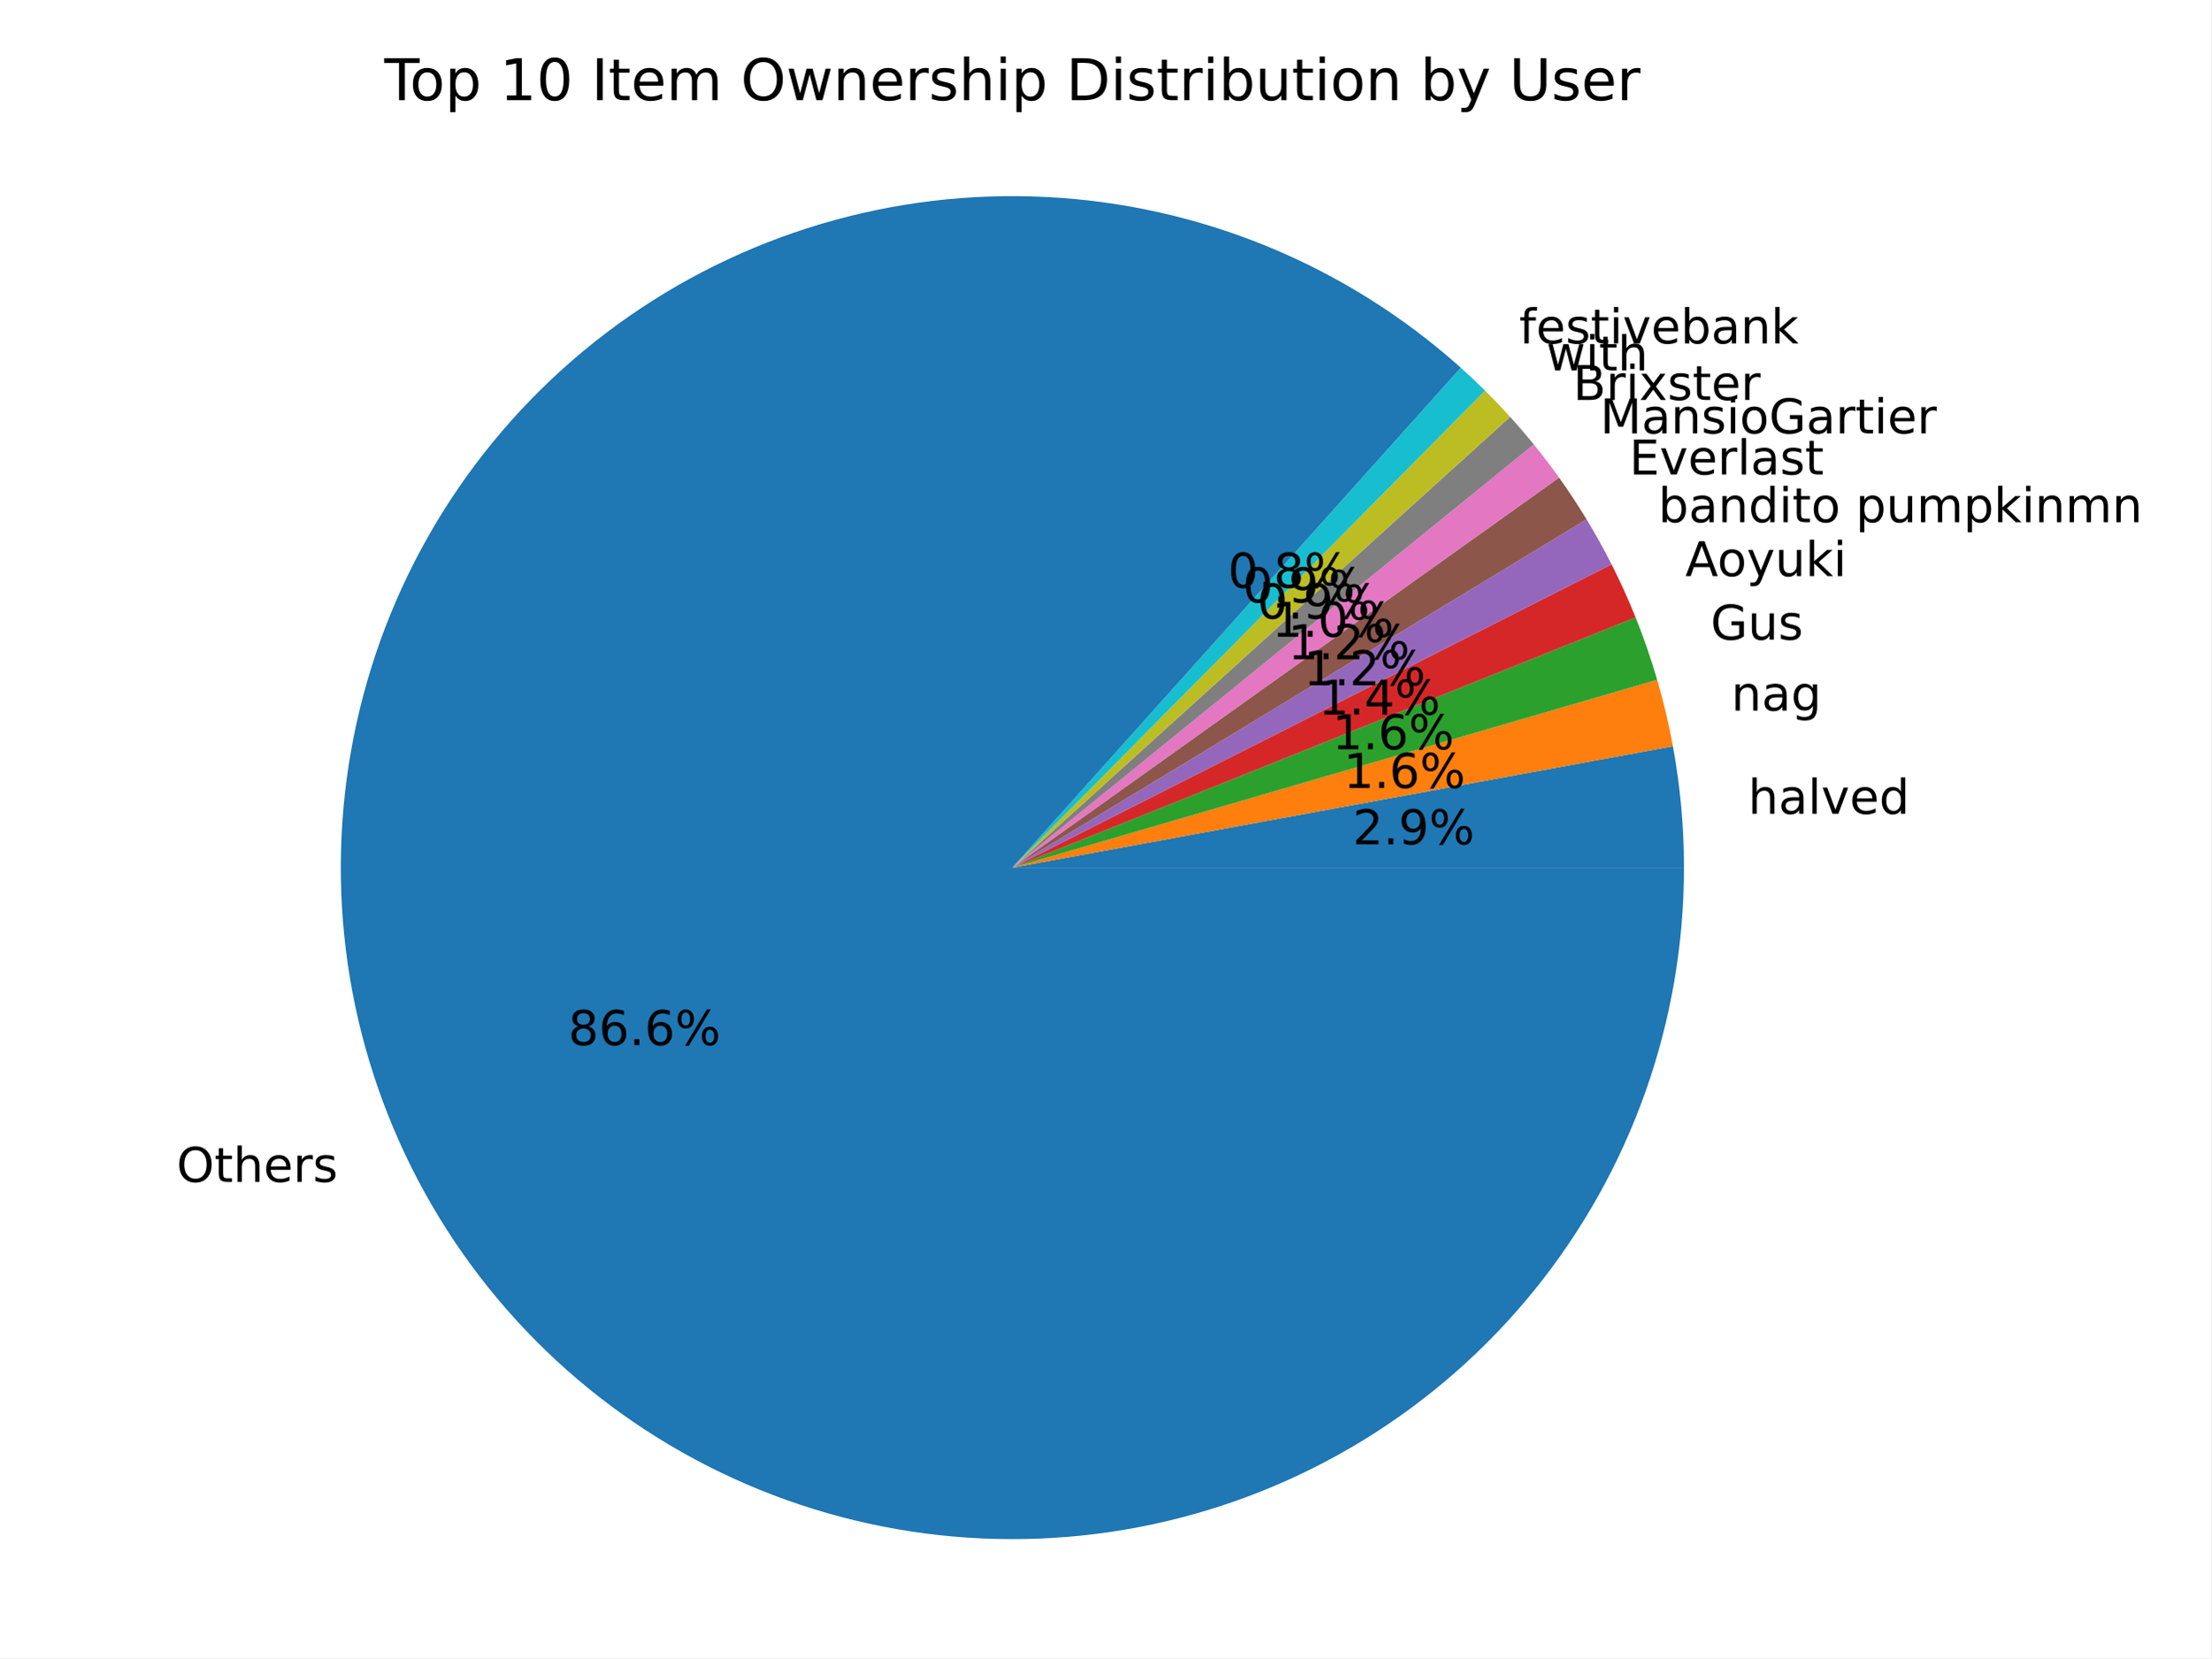
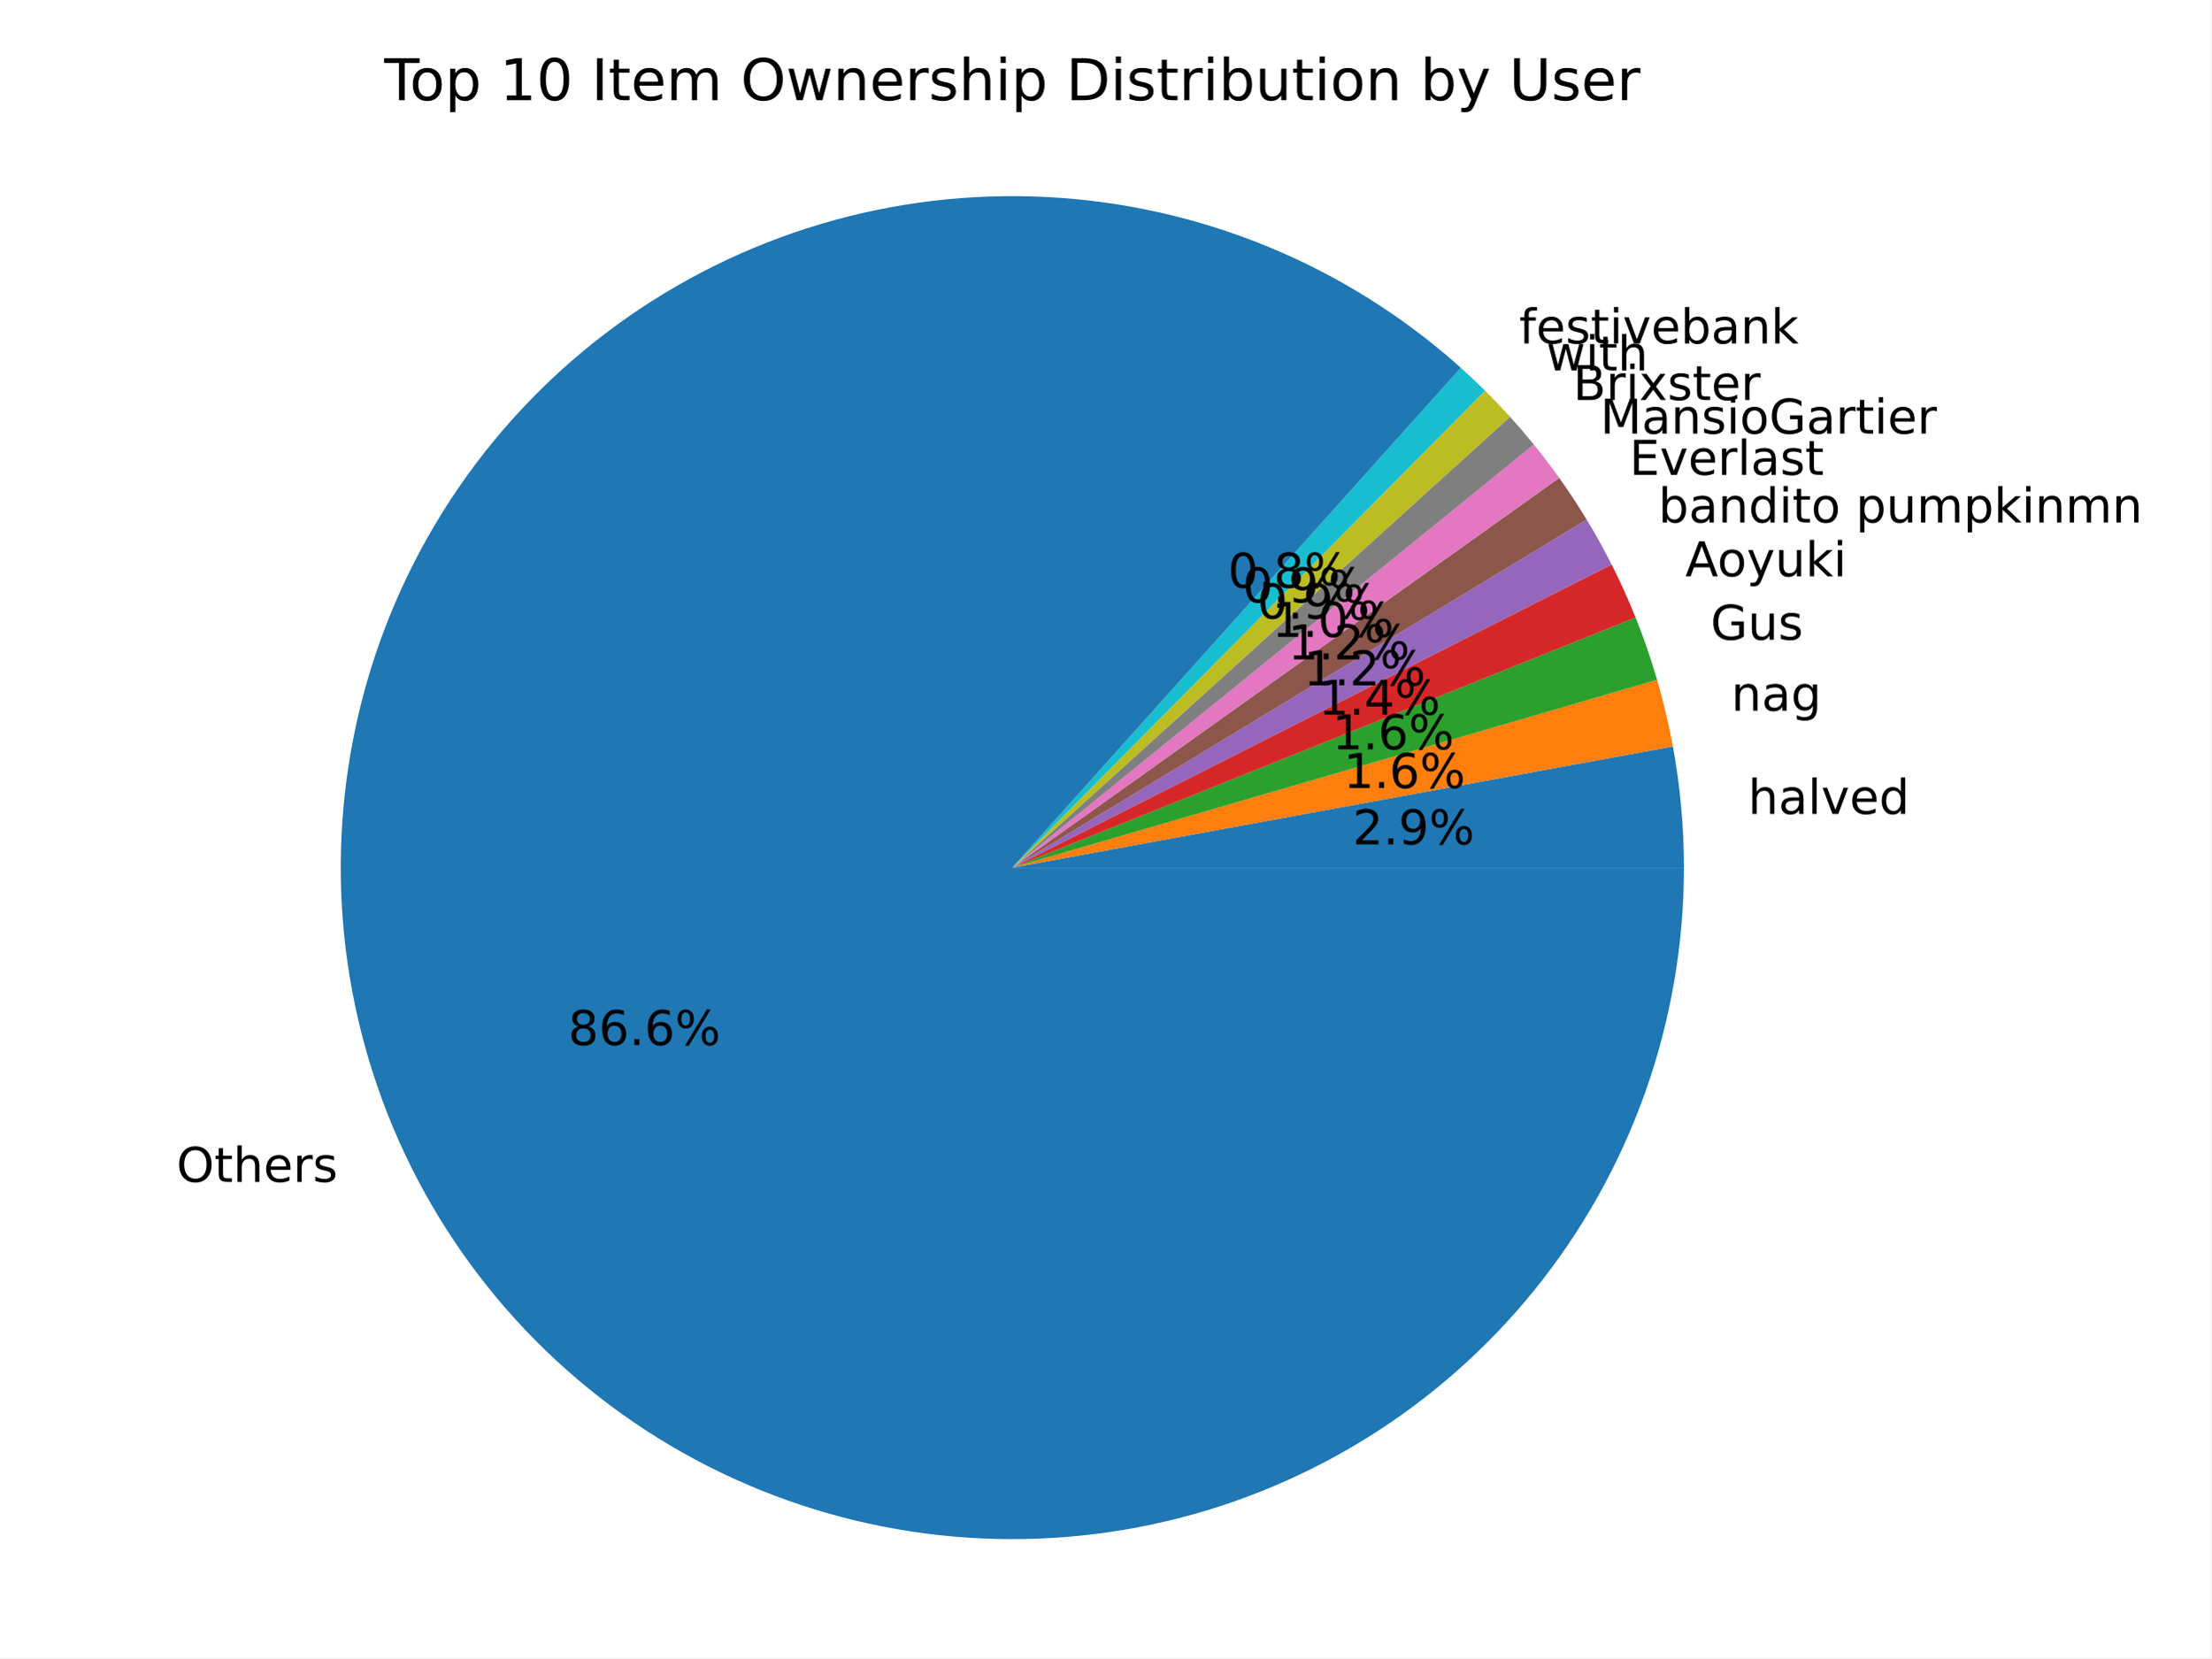
<svg xmlns="http://www.w3.org/2000/svg" xmlns:xlink="http://www.w3.org/1999/xlink" width="460.8pt" height="345.6pt" viewBox="0 0 460.8 345.6" version="1.1">
  <defs>
    <style type="text/css">*{stroke-linejoin: round; stroke-linecap: butt}</style>
  </defs>
  <g id="figure_1">
    <g id="patch_1">
      <path d="M 0 345.6  L 460.8 345.6  L 460.8 0  L 0 0  z " style="fill: #ffffff" />
    </g>
    <g id="axes_1">
      <g id="patch_2">
-         <path d="M 350.949 180.84  C 350.949 176.599 350.756 172.36 350.371 168.137  C 349.986 163.913 349.41 159.709 348.643 155.538  L 210.985 180.84  z " style="fill: #1f77b4" />
+         <path d="M 350.937 180.84  C 350.937 176.605 350.745 172.373 350.361 168.155  C 349.977 163.938 349.402 159.74 348.638 155.575  L 210.973 180.84  z " style="fill: #1f77b4" />
      </g>
      <g id="patch_3">
-         <path d="M 348.643 155.538  C 348.214 153.204 347.726 150.881 347.179 148.572  C 346.631 146.262 346.026 143.967 345.362 141.689  L 210.985 180.84  z " style="fill: #ff7f0e" />
+         <path d="M 348.638 155.575  C 348.208 153.236 347.719 150.908 347.171 148.593  C 346.623 146.279 346.017 143.979 345.351 141.695  L 210.973 180.84  z " style="fill: #ff7f0e" />
      </g>
      <g id="patch_4">
-         <path d="M 345.362 141.689  C 344.72 139.485 344.024 137.298 343.274 135.129  C 342.525 132.961 341.722 130.81 340.867 128.681  L 210.985 180.84  z " style="fill: #2ca02c" />
+         <path d="M 345.351 141.695  C 344.71 139.495 344.016 137.311 343.268 135.145  C 342.52 132.98 341.718 130.833 340.865 128.706  L 210.973 180.84  z " style="fill: #2ca02c" />
      </g>
      <g id="patch_5">
-         <path d="M 340.867 128.681  C 340.113 126.802 339.318 124.941 338.483 123.097  C 337.647 121.253 336.772 119.427 335.858 117.621  L 210.985 180.84  z " style="fill: #d62728" />
+         <path d="M 340.865 128.706  C 340.112 126.83 339.319 124.971 338.485 123.13  C 337.652 121.288 336.779 119.465 335.866 117.661  L 210.973 180.84  z " style="fill: #d62728" />
      </g>
      <g id="patch_6">
-         <path d="M 335.858 117.621  C 335.05 116.025 334.212 114.445 333.343 112.881  C 332.475 111.318 331.576 109.771 330.649 108.242  L 210.985 180.84  z " style="fill: #9467bd" />
+         <path d="M 335.866 117.661  C 335.06 116.068 334.223 114.49 333.357 112.928  C 332.49 111.366 331.594 109.821 330.668 108.294  L 210.973 180.84  z " style="fill: #9467bd" />
      </g>
      <g id="patch_7">
-         <path d="M 330.649 108.242  C 329.748 106.757 328.82 105.29 327.865 103.84  C 326.909 102.39 325.927 100.958 324.919 99.544  L 210.985 180.84  z " style="fill: #8c564b" />
+         <path d="M 330.668 108.294  C 329.77 106.811 328.843 105.345 327.89 103.897  C 326.937 102.449 325.957 101.019 324.951 99.607  L 210.973 180.84  z " style="fill: #8c564b" />
      </g>
      <g id="patch_8">
-         <path d="M 324.919 99.544  C 324.078 98.365 323.218 97.199 322.341 96.047  C 321.463 94.895 320.568 93.756 319.655 92.632  L 210.985 180.84  z " style="fill: #e377c2" />
+         <path d="M 324.951 99.607  C 324.107 98.422 323.244 97.25 322.363 96.092  C 321.482 94.935 320.583 93.79 319.666 92.661  L 210.973 180.84  z " style="fill: #e377c2" />
      </g>
      <g id="patch_9">
-         <path d="M 319.655 92.632  C 318.858 91.649 318.047 90.678 317.224 89.718  C 316.4 88.757 315.563 87.808 314.714 86.871  L 210.985 180.84  z " style="fill: #7f7f7f" />
+         <path d="M 319.666 92.661  C 318.865 91.673 318.05 90.696 317.222 89.73  C 316.394 88.765 315.553 87.811 314.699 86.868  L 210.973 180.84  z " style="fill: #7f7f7f" />
      </g>
      <g id="patch_10">
-         <path d="M 314.714 86.871  C 313.87 85.94 313.014 85.02 312.146 84.112  C 311.278 83.204 310.397 82.307 309.505 81.423  L 210.985 180.84  z " style="fill: #bcbd22" />
+         <path d="M 314.699 86.868  C 313.857 85.938 313.002 85.02 312.135 84.113  C 311.268 83.206 310.389 82.311 309.498 81.428  L 210.973 180.84  z " style="fill: #bcbd22" />
      </g>
      <g id="patch_11">
-         <path d="M 309.505 81.423  C 308.681 80.606 307.846 79.8 307.002 79.004  C 306.158 78.207 305.303 77.422 304.44 76.647  L 210.985 180.84  z " style="fill: #17becf" />
+         <path d="M 309.498 81.428  C 308.675 80.613 307.842 79.807 306.999 79.012  C 306.156 78.217 305.303 77.433 304.441 76.659  L 210.973 180.84  z " style="fill: #17becf" />
      </g>
      <g id="patch_12">
-         <path d="M 304.44 76.647  C 292.595 66.023 279.025 57.497 264.314 51.434  C 249.604 45.372 233.966 41.862 218.076 41.056  C 202.185 40.25 186.273 42.16 171.024 46.702  C 155.776 51.245 141.413 58.355 128.554 67.726  C 115.695 77.096 104.528 88.592 95.533 101.716  C 86.538 114.841 79.847 129.403 75.748 144.777  C 71.648 160.151 70.2 176.112 71.465 191.972  C 72.731 207.833 76.691 223.362 83.177 237.891  C 89.663 252.42 98.578 265.738 109.54 277.27  C 120.502 288.802 133.351 298.381 147.533 305.594  C 161.715 312.807 177.024 317.55 192.8 319.617  C 208.576 321.685 224.59 321.047 240.151 317.731  C 255.713 314.416 270.596 308.471 284.159 300.152  C 297.723 291.834 309.769 281.263 319.779 268.896  C 329.789 256.528 337.617 242.544 342.927 227.545  C 348.236 212.546 350.949 196.751 350.949 180.84  L 210.985 180.84  z " style="fill: #1f77b4" />
+         <path d="M 304.441 76.659  C 292.597 66.033 279.028 57.505 264.318 51.441  C 249.607 45.376 233.97 41.865 218.079 41.057  C 202.188 40.249 186.275 42.157 171.026 46.698  C 155.776 51.239 141.412 58.348 128.552 67.718  C 115.692 77.087 104.524 88.582 95.528 101.706  C 86.532 114.83 79.839 129.393 75.738 144.766  C 71.637 160.14 70.188 176.101 71.452 191.962  C 72.717 207.823 76.676 223.353 83.161 237.883  C 89.646 252.413 98.561 265.731 109.523 277.264  C 120.484 288.797 133.333 298.377 147.515 305.591  C 161.697 312.805 177.006 317.548 192.782 319.616  C 208.558 321.684 224.572 321.047 240.135 317.732  C 255.697 314.417 270.58 308.472 284.144 300.154  C 297.708 291.836 309.755 281.265 319.765 268.898  C 329.776 256.53 337.604 242.545 342.914 227.546  C 348.224 212.547 350.937 196.751 350.937 180.84  L 210.973 180.84  z " style="fill: #1f77b4" />
      </g>
      <g id="matplotlib.axis_1" />
      <g id="matplotlib.axis_2" />
      <g id="text_1">
-         <g transform="translate(364.31 169.6256) scale(0.1 -0.1)">
+         <g transform="translate(364.2996 169.6464) scale(0.1 -0.1)">
          <defs>
            <path id="DejaVuSans-68" d="M 3513 2113  L 3513 0  L 2938 0  L 2938 2094  Q 2938 2591 2744 2837  Q 2550 3084 2163 3084  Q 1697 3084 1428 2787  Q 1159 2491 1159 1978  L 1159 0  L 581 0  L 581 4863  L 1159 4863  L 1159 2956  Q 1366 3272 1645 3428  Q 1925 3584 2291 3584  Q 2894 3584 3203 3211  Q 3513 2838 3513 2113  z " transform="scale(0.015625)" />
            <path id="DejaVuSans-61" d="M 2194 1759  Q 1497 1759 1228 1600  Q 959 1441 959 1056  Q 959 750 1161 570  Q 1363 391 1709 391  Q 2188 391 2477 730  Q 2766 1069 2766 1631  L 2766 1759  L 2194 1759  z M 3341 1997  L 3341 0  L 2766 0  L 2766 531  Q 2569 213 2275 61  Q 1981 -91 1556 -91  Q 1019 -91 701 211  Q 384 513 384 1019  Q 384 1609 779 1909  Q 1175 2209 1959 2209  L 2766 2209  L 2766 2266  Q 2766 2663 2505 2880  Q 2244 3097 1772 3097  Q 1472 3097 1187 3025  Q 903 2953 641 2809  L 641 3341  Q 956 3463 1253 3523  Q 1550 3584 1831 3584  Q 2591 3584 2966 3190  Q 3341 2797 3341 1997  z " transform="scale(0.015625)" />
            <path id="DejaVuSans-6c" d="M 603 4863  L 1178 4863  L 1178 0  L 603 0  L 603 4863  z " transform="scale(0.015625)" />
            <path id="DejaVuSans-76" d="M 191 3500  L 800 3500  L 1894 563  L 2988 3500  L 3597 3500  L 2284 0  L 1503 0  L 191 3500  z " transform="scale(0.015625)" />
            <path id="DejaVuSans-65" d="M 3597 1894  L 3597 1613  L 953 1613  Q 991 1019 1311 708  Q 1631 397 2203 397  Q 2534 397 2845 478  Q 3156 559 3463 722  L 3463 178  Q 3153 47 2828 -22  Q 2503 -91 2169 -91  Q 1331 -91 842 396  Q 353 884 353 1716  Q 353 2575 817 3079  Q 1281 3584 2069 3584  Q 2775 3584 3186 3129  Q 3597 2675 3597 1894  z M 3022 2063  Q 3016 2534 2758 2815  Q 2500 3097 2075 3097  Q 1594 3097 1305 2825  Q 1016 2553 972 2059  L 3022 2063  z " transform="scale(0.015625)" />
            <path id="DejaVuSans-64" d="M 2906 2969  L 2906 4863  L 3481 4863  L 3481 0  L 2906 0  L 2906 525  Q 2725 213 2448 61  Q 2172 -91 1784 -91  Q 1150 -91 751 415  Q 353 922 353 1747  Q 353 2572 751 3078  Q 1150 3584 1784 3584  Q 2172 3584 2448 3432  Q 2725 3281 2906 2969  z M 947 1747  Q 947 1113 1208 752  Q 1469 391 1925 391  Q 2381 391 2643 752  Q 2906 1113 2906 1747  Q 2906 2381 2643 2742  Q 2381 3103 1925 3103  Q 1469 3103 1208 2742  Q 947 2381 947 1747  z " transform="scale(0.015625)" />
          </defs>
          <use xlink:href="#DejaVuSans-68" />
          <use xlink:href="#DejaVuSans-61" x="63.379" />
          <use xlink:href="#DejaVuSans-6c" x="124.658" />
          <use xlink:href="#DejaVuSans-76" x="152.441" />
          <use xlink:href="#DejaVuSans-65" x="211.621" />
          <use xlink:href="#DejaVuSans-64" x="273.145" />
        </g>
      </g>
      <g id="text_2">
-         <g transform="translate(281.9147 175.9773) scale(0.1 -0.1)">
+         <g transform="translate(281.9034 175.9886) scale(0.1 -0.1)">
          <defs>
            <path id="DejaVuSans-32" d="M 1228 531  L 3431 531  L 3431 0  L 469 0  L 469 531  Q 828 903 1448 1529  Q 2069 2156 2228 2338  Q 2531 2678 2651 2914  Q 2772 3150 2772 3378  Q 2772 3750 2511 3984  Q 2250 4219 1831 4219  Q 1534 4219 1204 4116  Q 875 4013 500 3803  L 500 4441  Q 881 4594 1212 4672  Q 1544 4750 1819 4750  Q 2544 4750 2975 4387  Q 3406 4025 3406 3419  Q 3406 3131 3298 2873  Q 3191 2616 2906 2266  Q 2828 2175 2409 1742  Q 1991 1309 1228 531  z " transform="scale(0.015625)" />
            <path id="DejaVuSans-2e" d="M 684 794  L 1344 794  L 1344 0  L 684 0  L 684 794  z " transform="scale(0.015625)" />
            <path id="DejaVuSans-39" d="M 703 97  L 703 672  Q 941 559 1184 500  Q 1428 441 1663 441  Q 2288 441 2617 861  Q 2947 1281 2994 2138  Q 2813 1869 2534 1725  Q 2256 1581 1919 1581  Q 1219 1581 811 2004  Q 403 2428 403 3163  Q 403 3881 828 4315  Q 1253 4750 1959 4750  Q 2769 4750 3195 4129  Q 3622 3509 3622 2328  Q 3622 1225 3098 567  Q 2575 -91 1691 -91  Q 1453 -91 1209 -44  Q 966 3 703 97  z M 1959 2075  Q 2384 2075 2632 2365  Q 2881 2656 2881 3163  Q 2881 3666 2632 3958  Q 2384 4250 1959 4250  Q 1534 4250 1286 3958  Q 1038 3666 1038 3163  Q 1038 2656 1286 2365  Q 1534 2075 1959 2075  z " transform="scale(0.015625)" />
            <path id="DejaVuSans-25" d="M 4653 2053  Q 4381 2053 4226 1822  Q 4072 1591 4072 1178  Q 4072 772 4226 539  Q 4381 306 4653 306  Q 4919 306 5073 539  Q 5228 772 5228 1178  Q 5228 1588 5073 1820  Q 4919 2053 4653 2053  z M 4653 2450  Q 5147 2450 5437 2106  Q 5728 1763 5728 1178  Q 5728 594 5436 251  Q 5144 -91 4653 -91  Q 4153 -91 3862 251  Q 3572 594 3572 1178  Q 3572 1766 3864 2108  Q 4156 2450 4653 2450  z M 1428 4353  Q 1159 4353 1004 4120  Q 850 3888 850 3481  Q 850 3069 1003 2837  Q 1156 2606 1428 2606  Q 1700 2606 1854 2837  Q 2009 3069 2009 3481  Q 2009 3884 1853 4118  Q 1697 4353 1428 4353  z M 4250 4750  L 4750 4750  L 1831 -91  L 1331 -91  L 4250 4750  z M 1428 4750  Q 1922 4750 2215 4408  Q 2509 4066 2509 3481  Q 2509 2891 2217 2550  Q 1925 2209 1428 2209  Q 931 2209 642 2551  Q 353 2894 353 3481  Q 353 4063 643 4406  Q 934 4750 1428 4750  z " transform="scale(0.015625)" />
          </defs>
          <use xlink:href="#DejaVuSans-32" />
          <use xlink:href="#DejaVuSans-2e" x="63.623" />
          <use xlink:href="#DejaVuSans-39" x="95.41" />
          <use xlink:href="#DejaVuSans-25" x="159.033" />
        </g>
      </g>
      <g id="text_3">
-         <g transform="translate(360.7979 148.1041) scale(0.1 -0.1)">
+         <g transform="translate(360.7913 148.1279) scale(0.1 -0.1)">
          <defs>
            <path id="DejaVuSans-6e" d="M 3513 2113  L 3513 0  L 2938 0  L 2938 2094  Q 2938 2591 2744 2837  Q 2550 3084 2163 3084  Q 1697 3084 1428 2787  Q 1159 2491 1159 1978  L 1159 0  L 581 0  L 581 3500  L 1159 3500  L 1159 2956  Q 1366 3272 1645 3428  Q 1925 3584 2291 3584  Q 2894 3584 3203 3211  Q 3513 2838 3513 2113  z " transform="scale(0.015625)" />
            <path id="DejaVuSans-67" d="M 2906 1791  Q 2906 2416 2648 2759  Q 2391 3103 1925 3103  Q 1463 3103 1205 2759  Q 947 2416 947 1791  Q 947 1169 1205 825  Q 1463 481 1925 481  Q 2391 481 2648 825  Q 2906 1169 2906 1791  z M 3481 434  Q 3481 -459 3084 -895  Q 2688 -1331 1869 -1331  Q 1566 -1331 1297 -1286  Q 1028 -1241 775 -1147  L 775 -588  Q 1028 -725 1275 -790  Q 1522 -856 1778 -856  Q 2344 -856 2625 -561  Q 2906 -266 2906 331  L 2906 616  Q 2728 306 2450 153  Q 2172 0 1784 0  Q 1141 0 747 490  Q 353 981 353 1791  Q 353 2603 747 3093  Q 1141 3584 1784 3584  Q 2172 3584 2450 3431  Q 2728 3278 2906 2969  L 2906 3500  L 3481 3500  L 3481 434  z " transform="scale(0.015625)" />
          </defs>
          <use xlink:href="#DejaVuSans-6e" />
          <use xlink:href="#DejaVuSans-61" x="63.379" />
          <use xlink:href="#DejaVuSans-67" x="124.658" />
        </g>
      </g>
      <g id="text_4">
-         <g transform="translate(279.999 164.2383) scale(0.1 -0.1)">
+         <g transform="translate(279.9898 164.2513) scale(0.1 -0.1)">
          <defs>
            <path id="DejaVuSans-31" d="M 794 531  L 1825 531  L 1825 4091  L 703 3866  L 703 4441  L 1819 4666  L 2450 4666  L 2450 531  L 3481 531  L 3481 0  L 794 0  L 794 531  z " transform="scale(0.015625)" />
            <path id="DejaVuSans-36" d="M 2113 2584  Q 1688 2584 1439 2293  Q 1191 2003 1191 1497  Q 1191 994 1439 701  Q 1688 409 2113 409  Q 2538 409 2786 701  Q 3034 994 3034 1497  Q 3034 2003 2786 2293  Q 2538 2584 2113 2584  z M 3366 4563  L 3366 3988  Q 3128 4100 2886 4159  Q 2644 4219 2406 4219  Q 1781 4219 1451 3797  Q 1122 3375 1075 2522  Q 1259 2794 1537 2939  Q 1816 3084 2150 3084  Q 2853 3084 3261 2657  Q 3669 2231 3669 1497  Q 3669 778 3244 343  Q 2819 -91 2113 -91  Q 1303 -91 875 529  Q 447 1150 447 2328  Q 447 3434 972 4092  Q 1497 4750 2381 4750  Q 2619 4750 2861 4703  Q 3103 4656 3366 4563  z " transform="scale(0.015625)" />
          </defs>
          <use xlink:href="#DejaVuSans-31" />
          <use xlink:href="#DejaVuSans-2e" x="63.623" />
          <use xlink:href="#DejaVuSans-36" x="95.41" />
          <use xlink:href="#DejaVuSans-25" x="159.033" />
        </g>
      </g>
      <g id="text_5">
-         <g transform="translate(356.5033 133.3178) scale(0.1 -0.1)">
+         <g transform="translate(356.4971 133.3354) scale(0.1 -0.1)">
          <defs>
            <path id="DejaVuSans-47" d="M 3809 666  L 3809 1919  L 2778 1919  L 2778 2438  L 4434 2438  L 4434 434  Q 4069 175 3628 42  Q 3188 -91 2688 -91  Q 1594 -91 976 548  Q 359 1188 359 2328  Q 359 3472 976 4111  Q 1594 4750 2688 4750  Q 3144 4750 3555 4637  Q 3966 4525 4313 4306  L 4313 3634  Q 3963 3931 3569 4081  Q 3175 4231 2741 4231  Q 1884 4231 1454 3753  Q 1025 3275 1025 2328  Q 1025 1384 1454 906  Q 1884 428 2741 428  Q 3075 428 3337 486  Q 3600 544 3809 666  z " transform="scale(0.015625)" />
            <path id="DejaVuSans-75" d="M 544 1381  L 544 3500  L 1119 3500  L 1119 1403  Q 1119 906 1312 657  Q 1506 409 1894 409  Q 2359 409 2629 706  Q 2900 1003 2900 1516  L 2900 3500  L 3475 3500  L 3475 0  L 2900 0  L 2900 538  Q 2691 219 2414 64  Q 2138 -91 1772 -91  Q 1169 -91 856 284  Q 544 659 544 1381  z M 1991 3584  L 1991 3584  z " transform="scale(0.015625)" />
            <path id="DejaVuSans-73" d="M 2834 3397  L 2834 2853  Q 2591 2978 2328 3040  Q 2066 3103 1784 3103  Q 1356 3103 1142 2972  Q 928 2841 928 2578  Q 928 2378 1081 2264  Q 1234 2150 1697 2047  L 1894 2003  Q 2506 1872 2764 1633  Q 3022 1394 3022 966  Q 3022 478 2636 193  Q 2250 -91 1575 -91  Q 1294 -91 989 -36  Q 684 19 347 128  L 347 722  Q 666 556 975 473  Q 1284 391 1588 391  Q 1994 391 2212 530  Q 2431 669 2431 922  Q 2431 1156 2273 1281  Q 2116 1406 1581 1522  L 1381 1569  Q 847 1681 609 1914  Q 372 2147 372 2553  Q 372 3047 722 3315  Q 1072 3584 1716 3584  Q 2034 3584 2315 3537  Q 2597 3491 2834 3397  z " transform="scale(0.015625)" />
          </defs>
          <use xlink:href="#DejaVuSans-47" />
          <use xlink:href="#DejaVuSans-75" x="77.49" />
          <use xlink:href="#DejaVuSans-73" x="140.869" />
        </g>
      </g>
      <g id="text_6">
-         <g transform="translate(277.6565 156.1731) scale(0.1 -0.1)">
+         <g transform="translate(277.6475 156.1827) scale(0.1 -0.1)">
          <use xlink:href="#DejaVuSans-31" />
          <use xlink:href="#DejaVuSans-2e" x="63.623" />
          <use xlink:href="#DejaVuSans-36" x="95.41" />
          <use xlink:href="#DejaVuSans-25" x="159.033" />
        </g>
      </g>
      <g id="text_7">
-         <g transform="translate(351.2323 120.0817) scale(0.1 -0.1)">
+         <g transform="translate(351.2364 120.1179) scale(0.1 -0.1)">
          <defs>
            <path id="DejaVuSans-41" d="M 2188 4044  L 1331 1722  L 3047 1722  L 2188 4044  z M 1831 4666  L 2547 4666  L 4325 0  L 3669 0  L 3244 1197  L 1141 1197  L 716 0  L 50 0  L 1831 4666  z " transform="scale(0.015625)" />
            <path id="DejaVuSans-6f" d="M 1959 3097  Q 1497 3097 1228 2736  Q 959 2375 959 1747  Q 959 1119 1226 758  Q 1494 397 1959 397  Q 2419 397 2687 759  Q 2956 1122 2956 1747  Q 2956 2369 2687 2733  Q 2419 3097 1959 3097  z M 1959 3584  Q 2709 3584 3137 3096  Q 3566 2609 3566 1747  Q 3566 888 3137 398  Q 2709 -91 1959 -91  Q 1206 -91 779 398  Q 353 888 353 1747  Q 353 2609 779 3096  Q 1206 3584 1959 3584  z " transform="scale(0.015625)" />
            <path id="DejaVuSans-79" d="M 2059 -325  Q 1816 -950 1584 -1140  Q 1353 -1331 966 -1331  L 506 -1331  L 506 -850  L 844 -850  Q 1081 -850 1212 -737  Q 1344 -625 1503 -206  L 1606 56  L 191 3500  L 800 3500  L 1894 763  L 2988 3500  L 3597 3500  L 2059 -325  z " transform="scale(0.015625)" />
            <path id="DejaVuSans-6b" d="M 581 4863  L 1159 4863  L 1159 1991  L 2875 3500  L 3609 3500  L 1753 1863  L 3688 0  L 2938 0  L 1159 1709  L 1159 0  L 581 0  L 581 4863  z " transform="scale(0.015625)" />
            <path id="DejaVuSans-69" d="M 603 3500  L 1178 3500  L 1178 0  L 603 0  L 603 3500  z M 603 4863  L 1178 4863  L 1178 4134  L 603 4134  L 603 4863  z " transform="scale(0.015625)" />
          </defs>
          <use xlink:href="#DejaVuSans-41" />
          <use xlink:href="#DejaVuSans-6f" x="66.658" />
          <use xlink:href="#DejaVuSans-79" x="127.84" />
          <use xlink:href="#DejaVuSans-75" x="187.02" />
          <use xlink:href="#DejaVuSans-6b" x="250.398" />
          <use xlink:href="#DejaVuSans-69" x="308.309" />
        </g>
      </g>
      <g id="text_8">
-         <g transform="translate(274.7814 148.9534) scale(0.1 -0.1)">
+         <g transform="translate(274.7781 148.9731) scale(0.1 -0.1)">
          <defs>
            <path id="DejaVuSans-34" d="M 2419 4116  L 825 1625  L 2419 1625  L 2419 4116  z M 2253 4666  L 3047 4666  L 3047 1625  L 3713 1625  L 3713 1100  L 3047 1100  L 3047 0  L 2419 0  L 2419 1100  L 313 1100  L 313 1709  L 2253 4666  z " transform="scale(0.015625)" />
          </defs>
          <use xlink:href="#DejaVuSans-31" />
          <use xlink:href="#DejaVuSans-2e" x="63.623" />
          <use xlink:href="#DejaVuSans-34" x="95.41" />
          <use xlink:href="#DejaVuSans-25" x="159.033" />
        </g>
      </g>
      <g id="text_9">
-         <g transform="translate(345.5791 108.8449) scale(0.1 -0.1)">
+         <g transform="translate(345.5952 108.8961) scale(0.1 -0.1)">
          <defs>
            <path id="DejaVuSans-62" d="M 3116 1747  Q 3116 2381 2855 2742  Q 2594 3103 2138 3103  Q 1681 3103 1420 2742  Q 1159 2381 1159 1747  Q 1159 1113 1420 752  Q 1681 391 2138 391  Q 2594 391 2855 752  Q 3116 1113 3116 1747  z M 1159 2969  Q 1341 3281 1617 3432  Q 1894 3584 2278 3584  Q 2916 3584 3314 3078  Q 3713 2572 3713 1747  Q 3713 922 3314 415  Q 2916 -91 2278 -91  Q 1894 -91 1617 61  Q 1341 213 1159 525  L 1159 0  L 581 0  L 581 4863  L 1159 4863  L 1159 2969  z " transform="scale(0.015625)" />
            <path id="DejaVuSans-74" d="M 1172 4494  L 1172 3500  L 2356 3500  L 2356 3053  L 1172 3053  L 1172 1153  Q 1172 725 1289 603  Q 1406 481 1766 481  L 2356 481  L 2356 0  L 1766 0  Q 1100 0 847 248  Q 594 497 594 1153  L 594 3053  L 172 3053  L 172 3500  L 594 3500  L 594 4494  L 1172 4494  z " transform="scale(0.015625)" />
            <path id="DejaVuSans-20" transform="scale(0.015625)" />
            <path id="DejaVuSans-70" d="M 1159 525  L 1159 -1331  L 581 -1331  L 581 3500  L 1159 3500  L 1159 2969  Q 1341 3281 1617 3432  Q 1894 3584 2278 3584  Q 2916 3584 3314 3078  Q 3713 2572 3713 1747  Q 3713 922 3314 415  Q 2916 -91 2278 -91  Q 1894 -91 1617 61  Q 1341 213 1159 525  z M 3116 1747  Q 3116 2381 2855 2742  Q 2594 3103 2138 3103  Q 1681 3103 1420 2742  Q 1159 2381 1159 1747  Q 1159 1113 1420 752  Q 1681 391 2138 391  Q 2594 391 2855 752  Q 3116 1113 3116 1747  z " transform="scale(0.015625)" />
            <path id="DejaVuSans-6d" d="M 3328 2828  Q 3544 3216 3844 3400  Q 4144 3584 4550 3584  Q 5097 3584 5394 3201  Q 5691 2819 5691 2113  L 5691 0  L 5113 0  L 5113 2094  Q 5113 2597 4934 2840  Q 4756 3084 4391 3084  Q 3944 3084 3684 2787  Q 3425 2491 3425 1978  L 3425 0  L 2847 0  L 2847 2094  Q 2847 2600 2669 2842  Q 2491 3084 2119 3084  Q 1678 3084 1418 2786  Q 1159 2488 1159 1978  L 1159 0  L 581 0  L 581 3500  L 1159 3500  L 1159 2956  Q 1356 3278 1631 3431  Q 1906 3584 2284 3584  Q 2666 3584 2933 3390  Q 3200 3197 3328 2828  z " transform="scale(0.015625)" />
          </defs>
          <use xlink:href="#DejaVuSans-62" />
          <use xlink:href="#DejaVuSans-61" x="63.477" />
          <use xlink:href="#DejaVuSans-6e" x="124.756" />
          <use xlink:href="#DejaVuSans-64" x="188.135" />
          <use xlink:href="#DejaVuSans-69" x="251.611" />
          <use xlink:href="#DejaVuSans-74" x="279.395" />
          <use xlink:href="#DejaVuSans-6f" x="318.604" />
          <use xlink:href="#DejaVuSans-20" x="379.785" />
          <use xlink:href="#DejaVuSans-70" x="411.572" />
          <use xlink:href="#DejaVuSans-75" x="475.049" />
          <use xlink:href="#DejaVuSans-6d" x="538.428" />
          <use xlink:href="#DejaVuSans-70" x="635.84" />
          <use xlink:href="#DejaVuSans-6b" x="699.316" />
          <use xlink:href="#DejaVuSans-69" x="757.227" />
          <use xlink:href="#DejaVuSans-6e" x="785.01" />
          <use xlink:href="#DejaVuSans-6d" x="848.389" />
          <use xlink:href="#DejaVuSans-6e" x="945.801" />
        </g>
      </g>
      <g id="text_10">
-         <g transform="translate(271.6978 142.8242) scale(0.1 -0.1)">
+         <g transform="translate(271.701 142.8521) scale(0.1 -0.1)">
          <use xlink:href="#DejaVuSans-31" />
          <use xlink:href="#DejaVuSans-2e" x="63.623" />
          <use xlink:href="#DejaVuSans-32" x="95.41" />
          <use xlink:href="#DejaVuSans-25" x="159.033" />
        </g>
      </g>
      <g id="text_11">
-         <g transform="translate(339.5526 98.899) scale(0.1 -0.1)">
+         <g transform="translate(339.582 98.96228) scale(0.1 -0.1)">
          <defs>
            <path id="DejaVuSans-45" d="M 628 4666  L 3578 4666  L 3578 4134  L 1259 4134  L 1259 2753  L 3481 2753  L 3481 2222  L 1259 2222  L 1259 531  L 3634 531  L 3634 0  L 628 0  L 628 4666  z " transform="scale(0.015625)" />
            <path id="DejaVuSans-72" d="M 2631 2963  Q 2534 3019 2420 3045  Q 2306 3072 2169 3072  Q 1681 3072 1420 2755  Q 1159 2438 1159 1844  L 1159 0  L 581 0  L 581 3500  L 1159 3500  L 1159 2956  Q 1341 3275 1631 3429  Q 1922 3584 2338 3584  Q 2397 3584 2469 3576  Q 2541 3569 2628 3553  L 2631 2963  z " transform="scale(0.015625)" />
          </defs>
          <use xlink:href="#DejaVuSans-45" />
          <use xlink:href="#DejaVuSans-76" x="63.184" />
          <use xlink:href="#DejaVuSans-65" x="122.363" />
          <use xlink:href="#DejaVuSans-72" x="183.887" />
          <use xlink:href="#DejaVuSans-6c" x="225" />
          <use xlink:href="#DejaVuSans-61" x="252.783" />
          <use xlink:href="#DejaVuSans-73" x="314.062" />
          <use xlink:href="#DejaVuSans-74" x="366.162" />
        </g>
      </g>
      <g id="text_12">
-         <g transform="translate(268.4107 137.3992) scale(0.1 -0.1)">
+         <g transform="translate(268.4211 137.4337) scale(0.1 -0.1)">
          <use xlink:href="#DejaVuSans-31" />
          <use xlink:href="#DejaVuSans-2e" x="63.623" />
          <use xlink:href="#DejaVuSans-32" x="95.41" />
          <use xlink:href="#DejaVuSans-25" x="159.033" />
        </g>
      </g>
      <g id="text_13">
-         <g transform="translate(333.4762 90.32719) scale(0.1 -0.1)">
+         <g transform="translate(333.5018 90.37703) scale(0.1 -0.1)">
          <defs>
            <path id="DejaVuSans-4d" d="M 628 4666  L 1569 4666  L 2759 1491  L 3956 4666  L 4897 4666  L 4897 0  L 4281 0  L 4281 4097  L 3078 897  L 2444 897  L 1241 4097  L 1241 0  L 628 0  L 628 4666  z " transform="scale(0.015625)" />
          </defs>
          <use xlink:href="#DejaVuSans-4d" />
          <use xlink:href="#DejaVuSans-61" x="86.279" />
          <use xlink:href="#DejaVuSans-6e" x="147.559" />
          <use xlink:href="#DejaVuSans-73" x="210.938" />
          <use xlink:href="#DejaVuSans-69" x="263.037" />
          <use xlink:href="#DejaVuSans-6f" x="290.82" />
          <use xlink:href="#DejaVuSans-47" x="352.002" />
          <use xlink:href="#DejaVuSans-61" x="429.492" />
          <use xlink:href="#DejaVuSans-72" x="490.771" />
          <use xlink:href="#DejaVuSans-74" x="531.885" />
          <use xlink:href="#DejaVuSans-69" x="571.094" />
          <use xlink:href="#DejaVuSans-65" x="598.877" />
          <use xlink:href="#DejaVuSans-72" x="660.4" />
        </g>
      </g>
      <g id="text_14">
-         <g transform="translate(265.0962 132.7236) scale(0.1 -0.1)">
+         <g transform="translate(265.1046 132.7508) scale(0.1 -0.1)">
          <defs>
            <path id="DejaVuSans-30" d="M 2034 4250  Q 1547 4250 1301 3770  Q 1056 3291 1056 2328  Q 1056 1369 1301 889  Q 1547 409 2034 409  Q 2525 409 2770 889  Q 3016 1369 3016 2328  Q 3016 3291 2770 3770  Q 2525 4250 2034 4250  z M 2034 4750  Q 2819 4750 3233 4129  Q 3647 3509 3647 2328  Q 3647 1150 3233 529  Q 2819 -91 2034 -91  Q 1250 -91 836 529  Q 422 1150 422 2328  Q 422 3509 836 4129  Q 1250 4750 2034 4750  z " transform="scale(0.015625)" />
          </defs>
          <use xlink:href="#DejaVuSans-31" />
          <use xlink:href="#DejaVuSans-2e" x="63.623" />
          <use xlink:href="#DejaVuSans-30" x="95.41" />
          <use xlink:href="#DejaVuSans-25" x="159.033" />
        </g>
      </g>
      <g id="text_15">
-         <g transform="translate(327.8474 83.36482) scale(0.1 -0.1)">
+         <g transform="translate(327.8471 83.37882) scale(0.1 -0.1)">
          <defs>
            <path id="DejaVuSans-42" d="M 1259 2228  L 1259 519  L 2272 519  Q 2781 519 3026 730  Q 3272 941 3272 1375  Q 3272 1813 3026 2020  Q 2781 2228 2272 2228  L 1259 2228  z M 1259 4147  L 1259 2741  L 2194 2741  Q 2656 2741 2882 2914  Q 3109 3088 3109 3444  Q 3109 3797 2882 3972  Q 2656 4147 2194 4147  L 1259 4147  z M 628 4666  L 2241 4666  Q 2963 4666 3353 4366  Q 3744 4066 3744 3513  Q 3744 3084 3544 2831  Q 3344 2578 2956 2516  Q 3422 2416 3680 2098  Q 3938 1781 3938 1306  Q 3938 681 3513 340  Q 3088 0 2303 0  L 628 0  L 628 4666  z " transform="scale(0.015625)" />
            <path id="DejaVuSans-78" d="M 3513 3500  L 2247 1797  L 3578 0  L 2900 0  L 1881 1375  L 863 0  L 184 0  L 1544 1831  L 300 3500  L 978 3500  L 1906 2253  L 2834 3500  L 3513 3500  z " transform="scale(0.015625)" />
          </defs>
          <use xlink:href="#DejaVuSans-42" />
          <use xlink:href="#DejaVuSans-72" x="68.604" />
          <use xlink:href="#DejaVuSans-69" x="109.717" />
          <use xlink:href="#DejaVuSans-78" x="137.5" />
          <use xlink:href="#DejaVuSans-73" x="196.68" />
          <use xlink:href="#DejaVuSans-74" x="248.779" />
          <use xlink:href="#DejaVuSans-65" x="287.988" />
          <use xlink:href="#DejaVuSans-72" x="349.512" />
        </g>
      </g>
      <g id="text_16">
-         <g transform="translate(262.026 128.926) scale(0.1 -0.1)">
+         <g transform="translate(262.0202 128.9336) scale(0.1 -0.1)">
          <use xlink:href="#DejaVuSans-30" />
          <use xlink:href="#DejaVuSans-2e" x="63.623" />
          <use xlink:href="#DejaVuSans-39" x="95.41" />
          <use xlink:href="#DejaVuSans-25" x="159.033" />
        </g>
      </g>
      <g id="text_17">
-         <g transform="translate(322.2621 77.19832) scale(0.1 -0.1)">
+         <g transform="translate(322.2513 77.1998) scale(0.1 -0.1)">
          <defs>
            <path id="DejaVuSans-77" d="M 269 3500  L 844 3500  L 1563 769  L 2278 3500  L 2956 3500  L 3675 769  L 4391 3500  L 4966 3500  L 4050 0  L 3372 0  L 2619 2869  L 1863 0  L 1184 0  L 269 3500  z " transform="scale(0.015625)" />
          </defs>
          <use xlink:href="#DejaVuSans-77" />
          <use xlink:href="#DejaVuSans-69" x="81.787" />
          <use xlink:href="#DejaVuSans-74" x="109.57" />
          <use xlink:href="#DejaVuSans-68" x="148.779" />
        </g>
      </g>
      <g id="text_18">
-         <g transform="translate(258.9794 125.5624) scale(0.1 -0.1)">
+         <g transform="translate(258.968 125.5632) scale(0.1 -0.1)">
          <use xlink:href="#DejaVuSans-30" />
          <use xlink:href="#DejaVuSans-2e" x="63.623" />
          <use xlink:href="#DejaVuSans-39" x="95.41" />
          <use xlink:href="#DejaVuSans-25" x="159.033" />
        </g>
      </g>
      <g id="text_19">
-         <g transform="translate(316.6035 71.57927) scale(0.1 -0.1)">
+         <g transform="translate(316.6014 71.58882) scale(0.1 -0.1)">
          <defs>
            <path id="DejaVuSans-66" d="M 2375 4863  L 2375 4384  L 1825 4384  Q 1516 4384 1395 4259  Q 1275 4134 1275 3809  L 1275 3500  L 2222 3500  L 2222 3053  L 1275 3053  L 1275 0  L 697 0  L 697 3053  L 147 3053  L 147 3500  L 697 3500  L 697 3744  Q 697 4328 969 4595  Q 1241 4863 1831 4863  L 2375 4863  z " transform="scale(0.015625)" />
          </defs>
          <use xlink:href="#DejaVuSans-66" />
          <use xlink:href="#DejaVuSans-65" x="35.205" />
          <use xlink:href="#DejaVuSans-73" x="96.729" />
          <use xlink:href="#DejaVuSans-74" x="148.828" />
          <use xlink:href="#DejaVuSans-69" x="188.037" />
          <use xlink:href="#DejaVuSans-76" x="215.82" />
          <use xlink:href="#DejaVuSans-65" x="275" />
          <use xlink:href="#DejaVuSans-62" x="336.523" />
          <use xlink:href="#DejaVuSans-61" x="400" />
          <use xlink:href="#DejaVuSans-6e" x="461.279" />
          <use xlink:href="#DejaVuSans-6b" x="524.658" />
        </g>
      </g>
      <g id="text_20">
-         <g transform="translate(255.8929 122.4975) scale(0.1 -0.1)">
+         <g transform="translate(255.8862 122.5027) scale(0.1 -0.1)">
          <defs>
            <path id="DejaVuSans-38" d="M 2034 2216  Q 1584 2216 1326 1975  Q 1069 1734 1069 1313  Q 1069 891 1326 650  Q 1584 409 2034 409  Q 2484 409 2743 651  Q 3003 894 3003 1313  Q 3003 1734 2745 1975  Q 2488 2216 2034 2216  z M 1403 2484  Q 997 2584 770 2862  Q 544 3141 544 3541  Q 544 4100 942 4425  Q 1341 4750 2034 4750  Q 2731 4750 3128 4425  Q 3525 4100 3525 3541  Q 3525 3141 3298 2862  Q 3072 2584 2669 2484  Q 3125 2378 3379 2068  Q 3634 1759 3634 1313  Q 3634 634 3220 271  Q 2806 -91 2034 -91  Q 1263 -91 848 271  Q 434 634 434 1313  Q 434 1759 690 2068  Q 947 2378 1403 2484  z M 1172 3481  Q 1172 3119 1398 2916  Q 1625 2713 2034 2713  Q 2441 2713 2670 2916  Q 2900 3119 2900 3481  Q 2900 3844 2670 4047  Q 2441 4250 2034 4250  Q 1625 4250 1398 4047  Q 1172 3844 1172 3481  z " transform="scale(0.015625)" />
          </defs>
          <use xlink:href="#DejaVuSans-30" />
          <use xlink:href="#DejaVuSans-2e" x="63.623" />
          <use xlink:href="#DejaVuSans-38" x="95.41" />
          <use xlink:href="#DejaVuSans-25" x="159.033" />
        </g>
      </g>
      <g id="text_21">
-         <g transform="translate(36.79301 246.3556) scale(0.1 -0.1)">
+         <g transform="translate(36.77674 246.3466) scale(0.1 -0.1)">
          <defs>
            <path id="DejaVuSans-4f" d="M 2522 4238  Q 1834 4238 1429 3725  Q 1025 3213 1025 2328  Q 1025 1447 1429 934  Q 1834 422 2522 422  Q 3209 422 3611 934  Q 4013 1447 4013 2328  Q 4013 3213 3611 3725  Q 3209 4238 2522 4238  z M 2522 4750  Q 3503 4750 4090 4092  Q 4678 3434 4678 2328  Q 4678 1225 4090 567  Q 3503 -91 2522 -91  Q 1538 -91 948 565  Q 359 1222 359 2328  Q 359 3434 948 4092  Q 1538 4750 2522 4750  z " transform="scale(0.015625)" />
          </defs>
          <use xlink:href="#DejaVuSans-4f" />
          <use xlink:href="#DejaVuSans-74" x="78.711" />
          <use xlink:href="#DejaVuSans-68" x="117.92" />
          <use xlink:href="#DejaVuSans-65" x="181.299" />
          <use xlink:href="#DejaVuSans-72" x="242.822" />
          <use xlink:href="#DejaVuSans-73" x="283.936" />
        </g>
      </g>
      <g id="text_22">
-         <g transform="translate(118.4168 217.83) scale(0.1 -0.1)">
+         <g transform="translate(118.4023 217.8251) scale(0.1 -0.1)">
          <use xlink:href="#DejaVuSans-38" />
          <use xlink:href="#DejaVuSans-36" x="63.623" />
          <use xlink:href="#DejaVuSans-2e" x="127.246" />
          <use xlink:href="#DejaVuSans-36" x="159.033" />
          <use xlink:href="#DejaVuSans-25" x="222.656" />
        </g>
      </g>
      <g id="text_23">
-         <g transform="translate(80.09262 20.88) scale(0.12 -0.12)">
+         <g transform="translate(80.08035 20.88) scale(0.12 -0.12)">
          <defs>
            <path id="DejaVuSans-54" d="M -19 4666  L 3928 4666  L 3928 4134  L 2272 4134  L 2272 0  L 1638 0  L 1638 4134  L -19 4134  L -19 4666  z " transform="scale(0.015625)" />
            <path id="DejaVuSans-49" d="M 628 4666  L 1259 4666  L 1259 0  L 628 0  L 628 4666  z " transform="scale(0.015625)" />
            <path id="DejaVuSans-44" d="M 1259 4147  L 1259 519  L 2022 519  Q 2988 519 3436 956  Q 3884 1394 3884 2338  Q 3884 3275 3436 3711  Q 2988 4147 2022 4147  L 1259 4147  z M 628 4666  L 1925 4666  Q 3281 4666 3915 4102  Q 4550 3538 4550 2338  Q 4550 1131 3912 565  Q 3275 0 1925 0  L 628 0  L 628 4666  z " transform="scale(0.015625)" />
            <path id="DejaVuSans-55" d="M 556 4666  L 1191 4666  L 1191 1831  Q 1191 1081 1462 751  Q 1734 422 2344 422  Q 2950 422 3222 751  Q 3494 1081 3494 1831  L 3494 4666  L 4128 4666  L 4128 1753  Q 4128 841 3676 375  Q 3225 -91 2344 -91  Q 1459 -91 1007 375  Q 556 841 556 1753  L 556 4666  z " transform="scale(0.015625)" />
          </defs>
          <use xlink:href="#DejaVuSans-54" />
          <use xlink:href="#DejaVuSans-6f" x="44.084" />
          <use xlink:href="#DejaVuSans-70" x="105.266" />
          <use xlink:href="#DejaVuSans-20" x="168.742" />
          <use xlink:href="#DejaVuSans-31" x="200.529" />
          <use xlink:href="#DejaVuSans-30" x="264.152" />
          <use xlink:href="#DejaVuSans-20" x="327.775" />
          <use xlink:href="#DejaVuSans-49" x="359.562" />
          <use xlink:href="#DejaVuSans-74" x="389.055" />
          <use xlink:href="#DejaVuSans-65" x="428.264" />
          <use xlink:href="#DejaVuSans-6d" x="489.787" />
          <use xlink:href="#DejaVuSans-20" x="587.199" />
          <use xlink:href="#DejaVuSans-4f" x="618.986" />
          <use xlink:href="#DejaVuSans-77" x="697.697" />
          <use xlink:href="#DejaVuSans-6e" x="779.484" />
          <use xlink:href="#DejaVuSans-65" x="842.863" />
          <use xlink:href="#DejaVuSans-72" x="904.387" />
          <use xlink:href="#DejaVuSans-73" x="945.5" />
          <use xlink:href="#DejaVuSans-68" x="997.6" />
          <use xlink:href="#DejaVuSans-69" x="1060.979" />
          <use xlink:href="#DejaVuSans-70" x="1088.762" />
          <use xlink:href="#DejaVuSans-20" x="1152.238" />
          <use xlink:href="#DejaVuSans-44" x="1184.025" />
          <use xlink:href="#DejaVuSans-69" x="1261.027" />
          <use xlink:href="#DejaVuSans-73" x="1288.811" />
          <use xlink:href="#DejaVuSans-74" x="1340.91" />
          <use xlink:href="#DejaVuSans-72" x="1380.119" />
          <use xlink:href="#DejaVuSans-69" x="1421.232" />
          <use xlink:href="#DejaVuSans-62" x="1449.016" />
          <use xlink:href="#DejaVuSans-75" x="1512.492" />
          <use xlink:href="#DejaVuSans-74" x="1575.871" />
          <use xlink:href="#DejaVuSans-69" x="1615.08" />
          <use xlink:href="#DejaVuSans-6f" x="1642.863" />
          <use xlink:href="#DejaVuSans-6e" x="1704.045" />
          <use xlink:href="#DejaVuSans-20" x="1767.424" />
          <use xlink:href="#DejaVuSans-62" x="1799.211" />
          <use xlink:href="#DejaVuSans-79" x="1862.688" />
          <use xlink:href="#DejaVuSans-20" x="1921.867" />
          <use xlink:href="#DejaVuSans-55" x="1953.654" />
          <use xlink:href="#DejaVuSans-73" x="2026.848" />
          <use xlink:href="#DejaVuSans-65" x="2078.947" />
          <use xlink:href="#DejaVuSans-72" x="2140.471" />
        </g>
      </g>
    </g>
  </g>
</svg>
